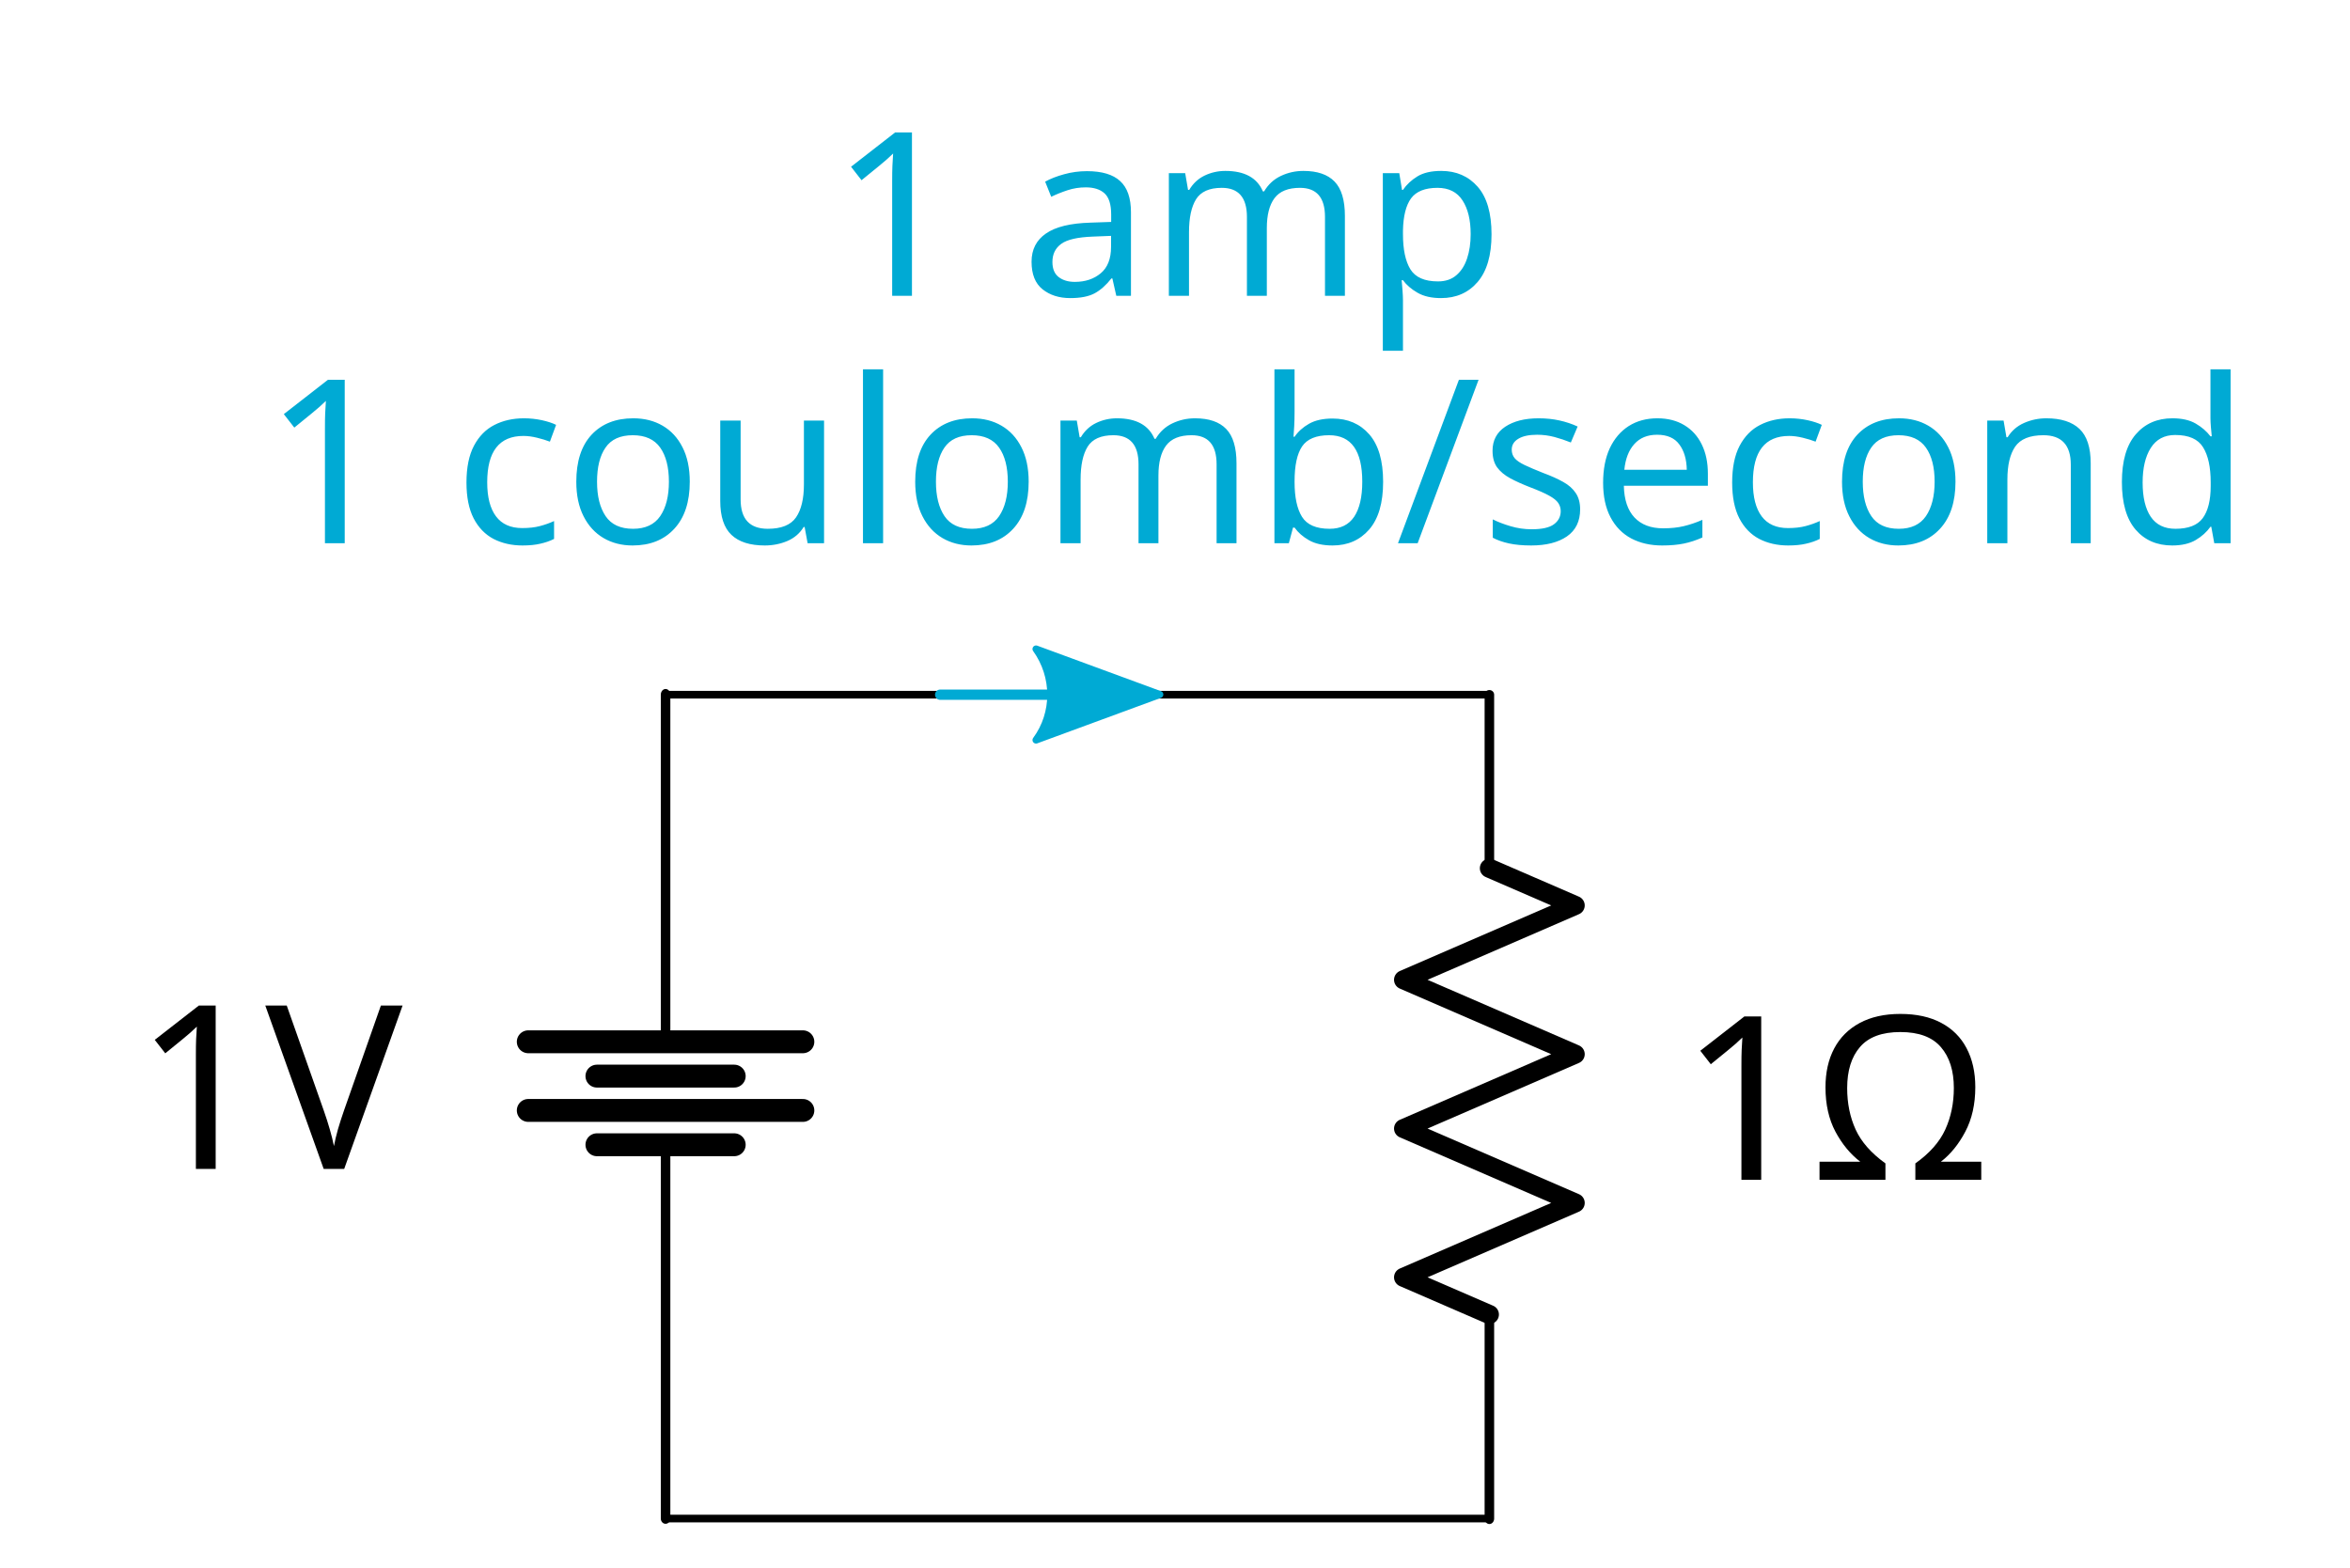
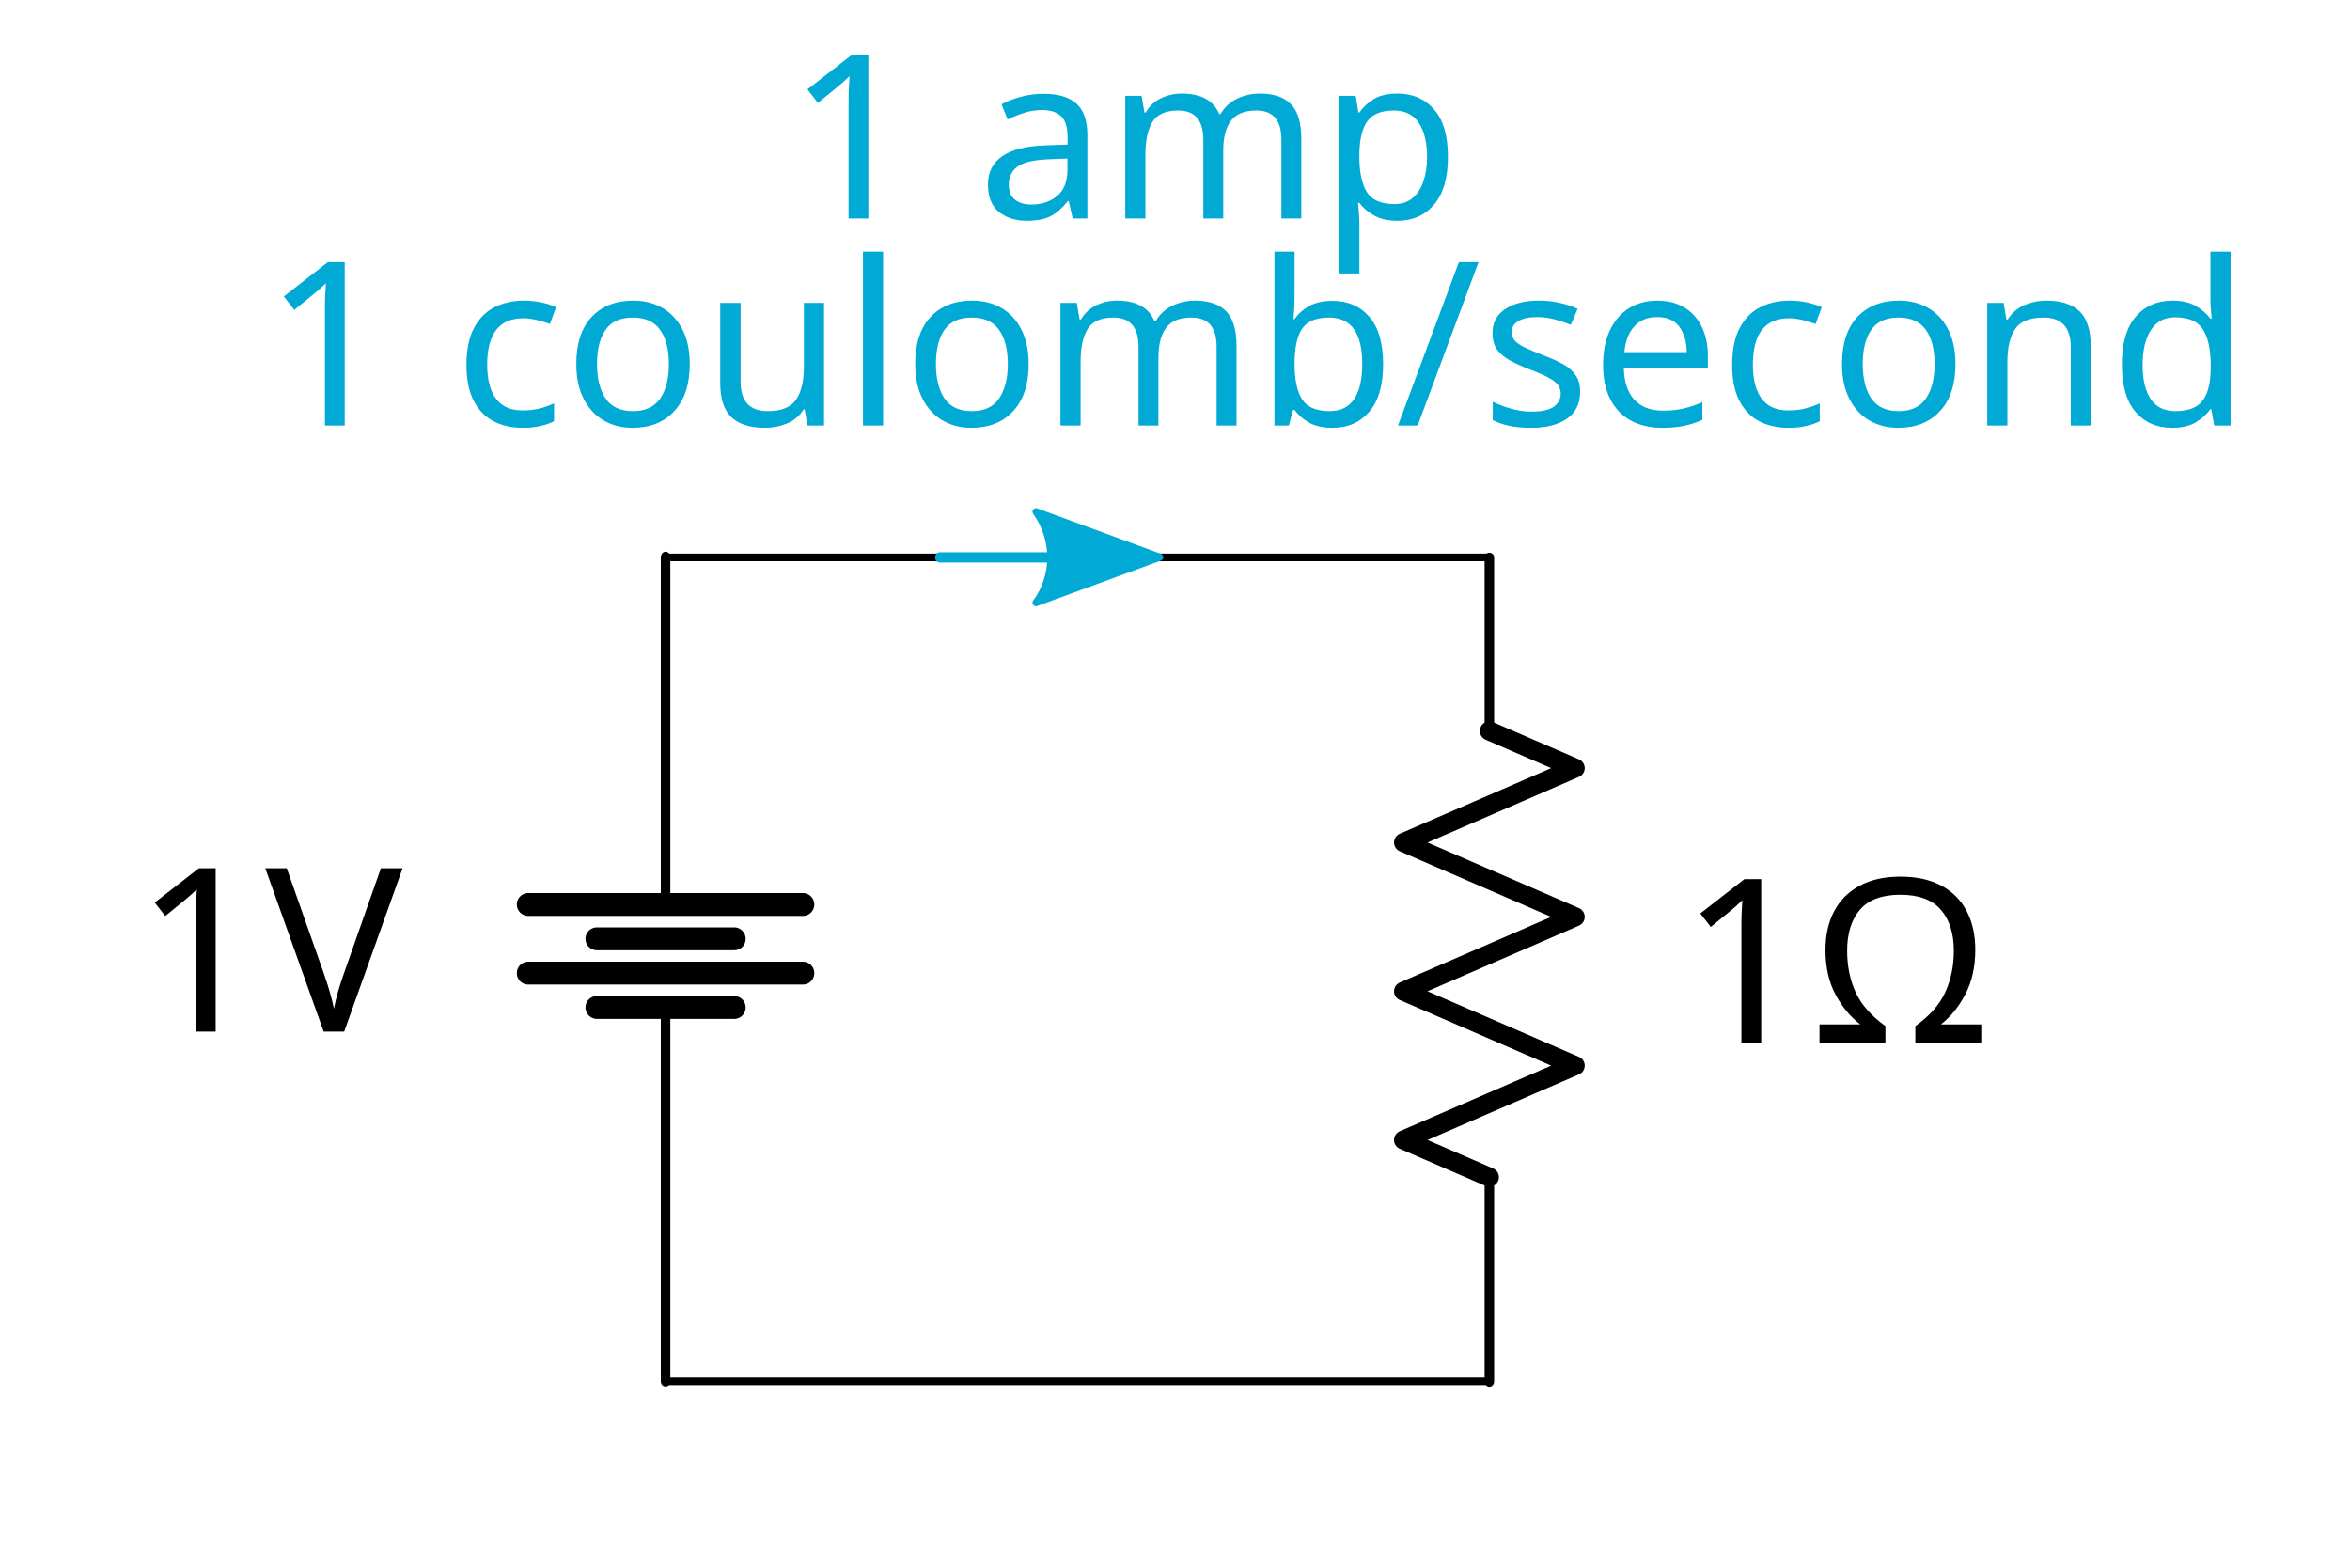
<svg xmlns="http://www.w3.org/2000/svg" width="86.947mm" height="58.003mm" viewBox="0 0 308.08 205.523" id="svg3510" version="1.1">
  <defs id="defs3512">
    <marker orient="auto" refY="0" refX="0" id="Arrow2Lstart" style="overflow:visible">
      <path id="path4434" style="fill:#00aad4;fill-opacity:1;fill-rule:evenodd;stroke:#00aad4;stroke-width:0.625;stroke-linejoin:round;stroke-opacity:1" d="M 8.719,4.034 -2.207,0.016 8.719,-4.002 c -1.745,2.372 -1.735,5.617 -6e-7,8.035 z" transform="matrix(1.1,0,0,1.1,1.1,0)" />
    </marker>
    <marker style="overflow:visible" id="marker5116" refX="0" refY="0" orient="auto">
      <path transform="matrix(-1.1,0,0,-1.1,-1.1,0)" d="M 8.719,4.034 -2.207,0.016 8.719,-4.002 c -1.745,2.372 -1.735,5.617 -6e-7,8.035 z" style="fill:#00aad4;fill-opacity:1;fill-rule:evenodd;stroke:#00aad4;stroke-width:0.625;stroke-linejoin:round;stroke-opacity:1" id="path5118" />
    </marker>
    <marker orient="auto" refY="0" refX="0" id="Arrow2Lend" style="overflow:visible">
      <path id="path4437" style="fill:#00aad4;fill-opacity:1;fill-rule:evenodd;stroke:#00aad4;stroke-width:0.625;stroke-linejoin:round;stroke-opacity:1" d="M 8.719,4.034 -2.207,0.016 8.719,-4.002 c -1.745,2.372 -1.735,5.617 -6e-7,8.035 z" transform="matrix(-1.1,0,0,-1.1,-1.1,0)" />
    </marker>
  </defs>
  <g id="layer1" transform="translate(-29.7453,-124.2936)">
-     <g transform="matrix(1.25,0,0,-1.25,4e-6,683.3622)" id="g8061">
+     <g transform="matrix(1.25,0,0,-1.25,4e-6,665.3622)" id="g8061">
      <g transform="matrix(1,0,0,0.9784892,180,356.2001)" id="g6745">
        <path id="path6747" style="fill:none;stroke:#000000;stroke-width:1;stroke-linecap:round;stroke-linejoin:round;stroke-miterlimit:10;stroke-dasharray:none;stroke-opacity:1" d="M 0,0 0,18.6" />
      </g>
      <g transform="translate(180,309.4)" id="g6749">
        <path id="path6751" style="fill:none;stroke:#000000;stroke-width:2;stroke-linecap:round;stroke-linejoin:round;stroke-miterlimit:10;stroke-dasharray:none;stroke-opacity:1" d="M 0,0 -9,3.9 9,11.7 -9,19.5 9,27.3 -9,35.1 9,42.9 0,46.8" />
      </g>
      <g transform="matrix(1,0,0,1.150538,180,288)" id="g6753">
        <path id="path6755" style="fill:none;stroke:#000000;stroke-width:1;stroke-linecap:round;stroke-linejoin:round;stroke-miterlimit:10;stroke-dasharray:none;stroke-opacity:1" d="M 0,0 0,18.6" />
      </g>
    </g>
-     <g transform="matrix(1.25,0,0,-1.25,-45,683.3622)" id="g8100">
+     <g transform="matrix(1.25,0,0,-1.25,-45,665.3622)" id="g8100">
      <g transform="matrix(1,0,0,1.2,129.6,374.4)" id="g6693">
        <path id="path6695" style="fill:none;stroke:#000000;stroke-width:1;stroke-linecap:round;stroke-linejoin:miter;stroke-miterlimit:10;stroke-dasharray:none;stroke-opacity:1" d="M 0,0 0,-30" />
      </g>
      <g transform="matrix(1,0,0,1.1,129.6,327.6)" id="g6697">
        <path id="path6699" style="fill:none;stroke:#000000;stroke-width:1;stroke-linecap:round;stroke-linejoin:miter;stroke-miterlimit:10;stroke-dasharray:none;stroke-opacity:1" d="M 0,0 0,-36" />
      </g>
      <path id="path8079" d="m 115.2,330.8 28.8,0" style="fill:none;fill-rule:evenodd;stroke:#000000;stroke-width:2.4;stroke-linecap:round;stroke-linejoin:miter;stroke-miterlimit:4;stroke-dasharray:none;stroke-opacity:1" />
      <path id="path8081" d="m 122.4,334.4 14.4,0" style="fill:none;fill-rule:evenodd;stroke:#000000;stroke-width:2.4;stroke-linecap:round;stroke-linejoin:miter;stroke-miterlimit:4;stroke-dasharray:none;stroke-opacity:1" />
      <path id="path8083" d="m 115.2,338 28.8,0" style="fill:none;fill-rule:evenodd;stroke:#000000;stroke-width:2.4;stroke-linecap:round;stroke-linejoin:miter;stroke-miterlimit:4;stroke-dasharray:none;stroke-opacity:1" />
      <path id="path8081-1" d="m 122.4,327.2 14.4,0" style="fill:none;fill-rule:evenodd;stroke:#000000;stroke-width:2.4;stroke-linecap:round;stroke-linejoin:miter;stroke-miterlimit:4;stroke-dasharray:none;stroke-opacity:1" />
    </g>
-     <path style="fill:none;fill-rule:evenodd;stroke:#000000;stroke-width:1px;stroke-linecap:butt;stroke-linejoin:miter;stroke-opacity:1" d="m 117,215.362 108,0" id="path3592" />
-     <path style="fill:none;fill-rule:evenodd;stroke:#000000;stroke-width:1px;stroke-linecap:butt;stroke-linejoin:miter;stroke-opacity:1" d="m 117,323.362 108,0" id="path3594" />
-     <text xml:space="preserve" style="font-style:normal;font-weight:normal;font-size:40px;line-height:125%;font-family:sans-serif;letter-spacing:0px;word-spacing:0px;fill:#000000;fill-opacity:1;stroke:none;stroke-width:1px;stroke-linecap:butt;stroke-linejoin:miter;stroke-opacity:1" x="249.98" y="278.959" id="text3596">
-       <tspan id="tspan3604" style="font-style:normal;font-variant:normal;font-weight:normal;font-stretch:normal;font-size:30px;line-height:125%;font-family:KaTeX_Main;-inkscape-font-specification:'KaTeX_Main, Normal';text-align:start;writing-mode:lr;text-anchor:start" x="249.98" y="278.959">1Ω</tspan>
+     <path style="fill:none;fill-rule:evenodd;stroke:#000000;stroke-width:1px;stroke-linecap:butt;stroke-linejoin:miter;stroke-opacity:1" d="m 117,197.362 108,0" id="path3592" />
+     <path style="fill:none;fill-rule:evenodd;stroke:#000000;stroke-width:1px;stroke-linecap:butt;stroke-linejoin:miter;stroke-opacity:1" d="m 117,305.362 108,0" id="path3594" />
+     <text xml:space="preserve" style="font-style:normal;font-weight:normal;font-size:40px;line-height:125%;font-family:sans-serif;letter-spacing:0px;word-spacing:0px;fill:#000000;fill-opacity:1;stroke:none;stroke-width:1px;stroke-linecap:butt;stroke-linejoin:miter;stroke-opacity:1" x="249.98" y="260.959" id="text3596">
+       <tspan id="tspan3604" style="font-style:normal;font-variant:normal;font-weight:normal;font-stretch:normal;font-size:30px;line-height:125%;font-family:KaTeX_Main;-inkscape-font-specification:'KaTeX_Main, Normal';text-align:start;writing-mode:lr-tb;text-anchor:start" x="249.98" y="260.959">1Ω</tspan>
    </text>
-     <text xml:space="preserve" style="font-style:normal;font-variant:normal;font-weight:normal;font-stretch:normal;font-size:40px;line-height:125%;font-family:KaTeX_Main;-inkscape-font-specification:'KaTeX_Main, Normal';text-align:start;letter-spacing:0px;word-spacing:0px;writing-mode:lr-tb;text-anchor:start;fill:#000000;fill-opacity:1;stroke:none;stroke-width:1px;stroke-linecap:butt;stroke-linejoin:miter;stroke-opacity:1" x="47.364" y="277.53" id="text3606">
-       <tspan id="tspan3608" x="47.364" y="277.53" style="font-style:normal;font-variant:normal;font-weight:normal;font-stretch:normal;font-size:30px;line-height:125%;font-family:KaTeX_Main;-inkscape-font-specification:'KaTeX_Main, Normal';text-align:start;writing-mode:lr-tb;text-anchor:start">1V</tspan>
+     <text xml:space="preserve" style="font-style:normal;font-variant:normal;font-weight:normal;font-stretch:normal;font-size:40px;line-height:125%;font-family:KaTeX_Main;-inkscape-font-specification:'KaTeX_Main, Normal';text-align:start;letter-spacing:0px;word-spacing:0px;writing-mode:lr-tb;text-anchor:start;fill:#000000;fill-opacity:1;stroke:none;stroke-width:1px;stroke-linecap:butt;stroke-linejoin:miter;stroke-opacity:1" x="47.364" y="259.53" id="text3606">
+       <tspan id="tspan3608" x="47.364" y="259.53" style="font-style:normal;font-variant:normal;font-weight:normal;font-stretch:normal;font-size:30px;line-height:125%;font-family:KaTeX_Main;-inkscape-font-specification:'KaTeX_Main, Normal';text-align:start;writing-mode:lr-tb;text-anchor:start">1V</tspan>
    </text>
-     <path style="fill:#00aad4;fill-opacity:1;fill-rule:evenodd;stroke:#00aad4;stroke-width:1.35;stroke-linecap:round;stroke-linejoin:miter;stroke-miterlimit:4;stroke-dasharray:none;stroke-opacity:1;marker-end:url(#Arrow2Lend)" d="m 153,215.362 27,0" id="path3610" />
-     <text xml:space="preserve" style="font-style:normal;font-variant:normal;font-weight:normal;font-stretch:normal;font-size:40px;line-height:125%;font-family:KaTeX_Main;-inkscape-font-specification:'KaTeX_Main, Normal';text-align:start;letter-spacing:0px;word-spacing:0px;writing-mode:lr-tb;text-anchor:start;fill:#000000;fill-opacity:1;stroke:none;stroke-width:1px;stroke-linecap:butt;stroke-linejoin:miter;stroke-opacity:1" x="138.643" y="163.076" id="text5034">
-       <tspan id="tspan5036" x="138.643" y="163.076" style="font-style:normal;font-variant:normal;font-weight:normal;font-stretch:normal;font-size:30px;line-height:125%;font-family:KaTeX_Main;-inkscape-font-specification:'KaTeX_Main, Normal';text-align:start;writing-mode:lr-tb;text-anchor:start;fill:#00aad4">1 amp</tspan>
+     <path style="fill:#00aad4;fill-opacity:1;fill-rule:evenodd;stroke:#00aad4;stroke-width:1.35;stroke-linecap:round;stroke-linejoin:miter;stroke-miterlimit:4;stroke-dasharray:none;stroke-opacity:1;marker-end:url(#Arrow2Lend)" d="m 153,197.362 27,0" id="path3610" />
+     <text xml:space="preserve" style="font-style:normal;font-variant:normal;font-weight:normal;font-stretch:normal;font-size:40px;line-height:125%;font-family:KaTeX_Main;-inkscape-font-specification:'KaTeX_Main, Normal';text-align:start;letter-spacing:0px;word-spacing:0px;writing-mode:lr-tb;text-anchor:start;fill:#000000;fill-opacity:1;stroke:none;stroke-width:1px;stroke-linecap:butt;stroke-linejoin:miter;stroke-opacity:1" x="132.929" y="152.934" id="text5034">
+       <tspan id="tspan5036" x="132.929" y="152.934" style="font-style:normal;font-variant:normal;font-weight:normal;font-stretch:normal;font-size:30px;line-height:125%;font-family:KaTeX_Main;-inkscape-font-specification:'KaTeX_Main, Normal';text-align:start;writing-mode:lr-tb;text-anchor:start;fill:#00aad4">1 amp</tspan>
    </text>
-     <text xml:space="preserve" style="font-style:normal;font-variant:normal;font-weight:normal;font-stretch:normal;font-size:40px;line-height:125%;font-family:KaTeX_Main;-inkscape-font-specification:'KaTeX_Main, Normal';text-align:start;letter-spacing:0px;word-spacing:0px;writing-mode:lr-tb;text-anchor:start;fill:#000000;fill-opacity:1;stroke:none;stroke-width:1px;stroke-linecap:butt;stroke-linejoin:miter;stroke-opacity:1" x="64.282" y="195.505" id="text5038">
-       <tspan id="tspan5040" x="64.282" y="195.505" style="font-style:normal;font-variant:normal;font-weight:normal;font-stretch:normal;font-size:30px;line-height:125%;font-family:KaTeX_Main;-inkscape-font-specification:'KaTeX_Main, Normal';text-align:start;writing-mode:lr-tb;text-anchor:start;fill:#00aad4">1 coulomb/second</tspan>
+     <text xml:space="preserve" style="font-style:normal;font-variant:normal;font-weight:normal;font-stretch:normal;font-size:40px;line-height:125%;font-family:KaTeX_Main;-inkscape-font-specification:'KaTeX_Main, Normal';text-align:start;letter-spacing:0px;word-spacing:0px;writing-mode:lr-tb;text-anchor:start;fill:#000000;fill-opacity:1;stroke:none;stroke-width:1px;stroke-linecap:butt;stroke-linejoin:miter;stroke-opacity:1" x="64.282" y="180.077" id="text5038">
+       <tspan id="tspan5040" x="64.282" y="180.077" style="font-style:normal;font-variant:normal;font-weight:normal;font-stretch:normal;font-size:30px;line-height:125%;font-family:KaTeX_Main;-inkscape-font-specification:'KaTeX_Main, Normal';text-align:start;writing-mode:lr-tb;text-anchor:start;fill:#00aad4">1 coulomb/second</tspan>
    </text>
  </g>
</svg>
